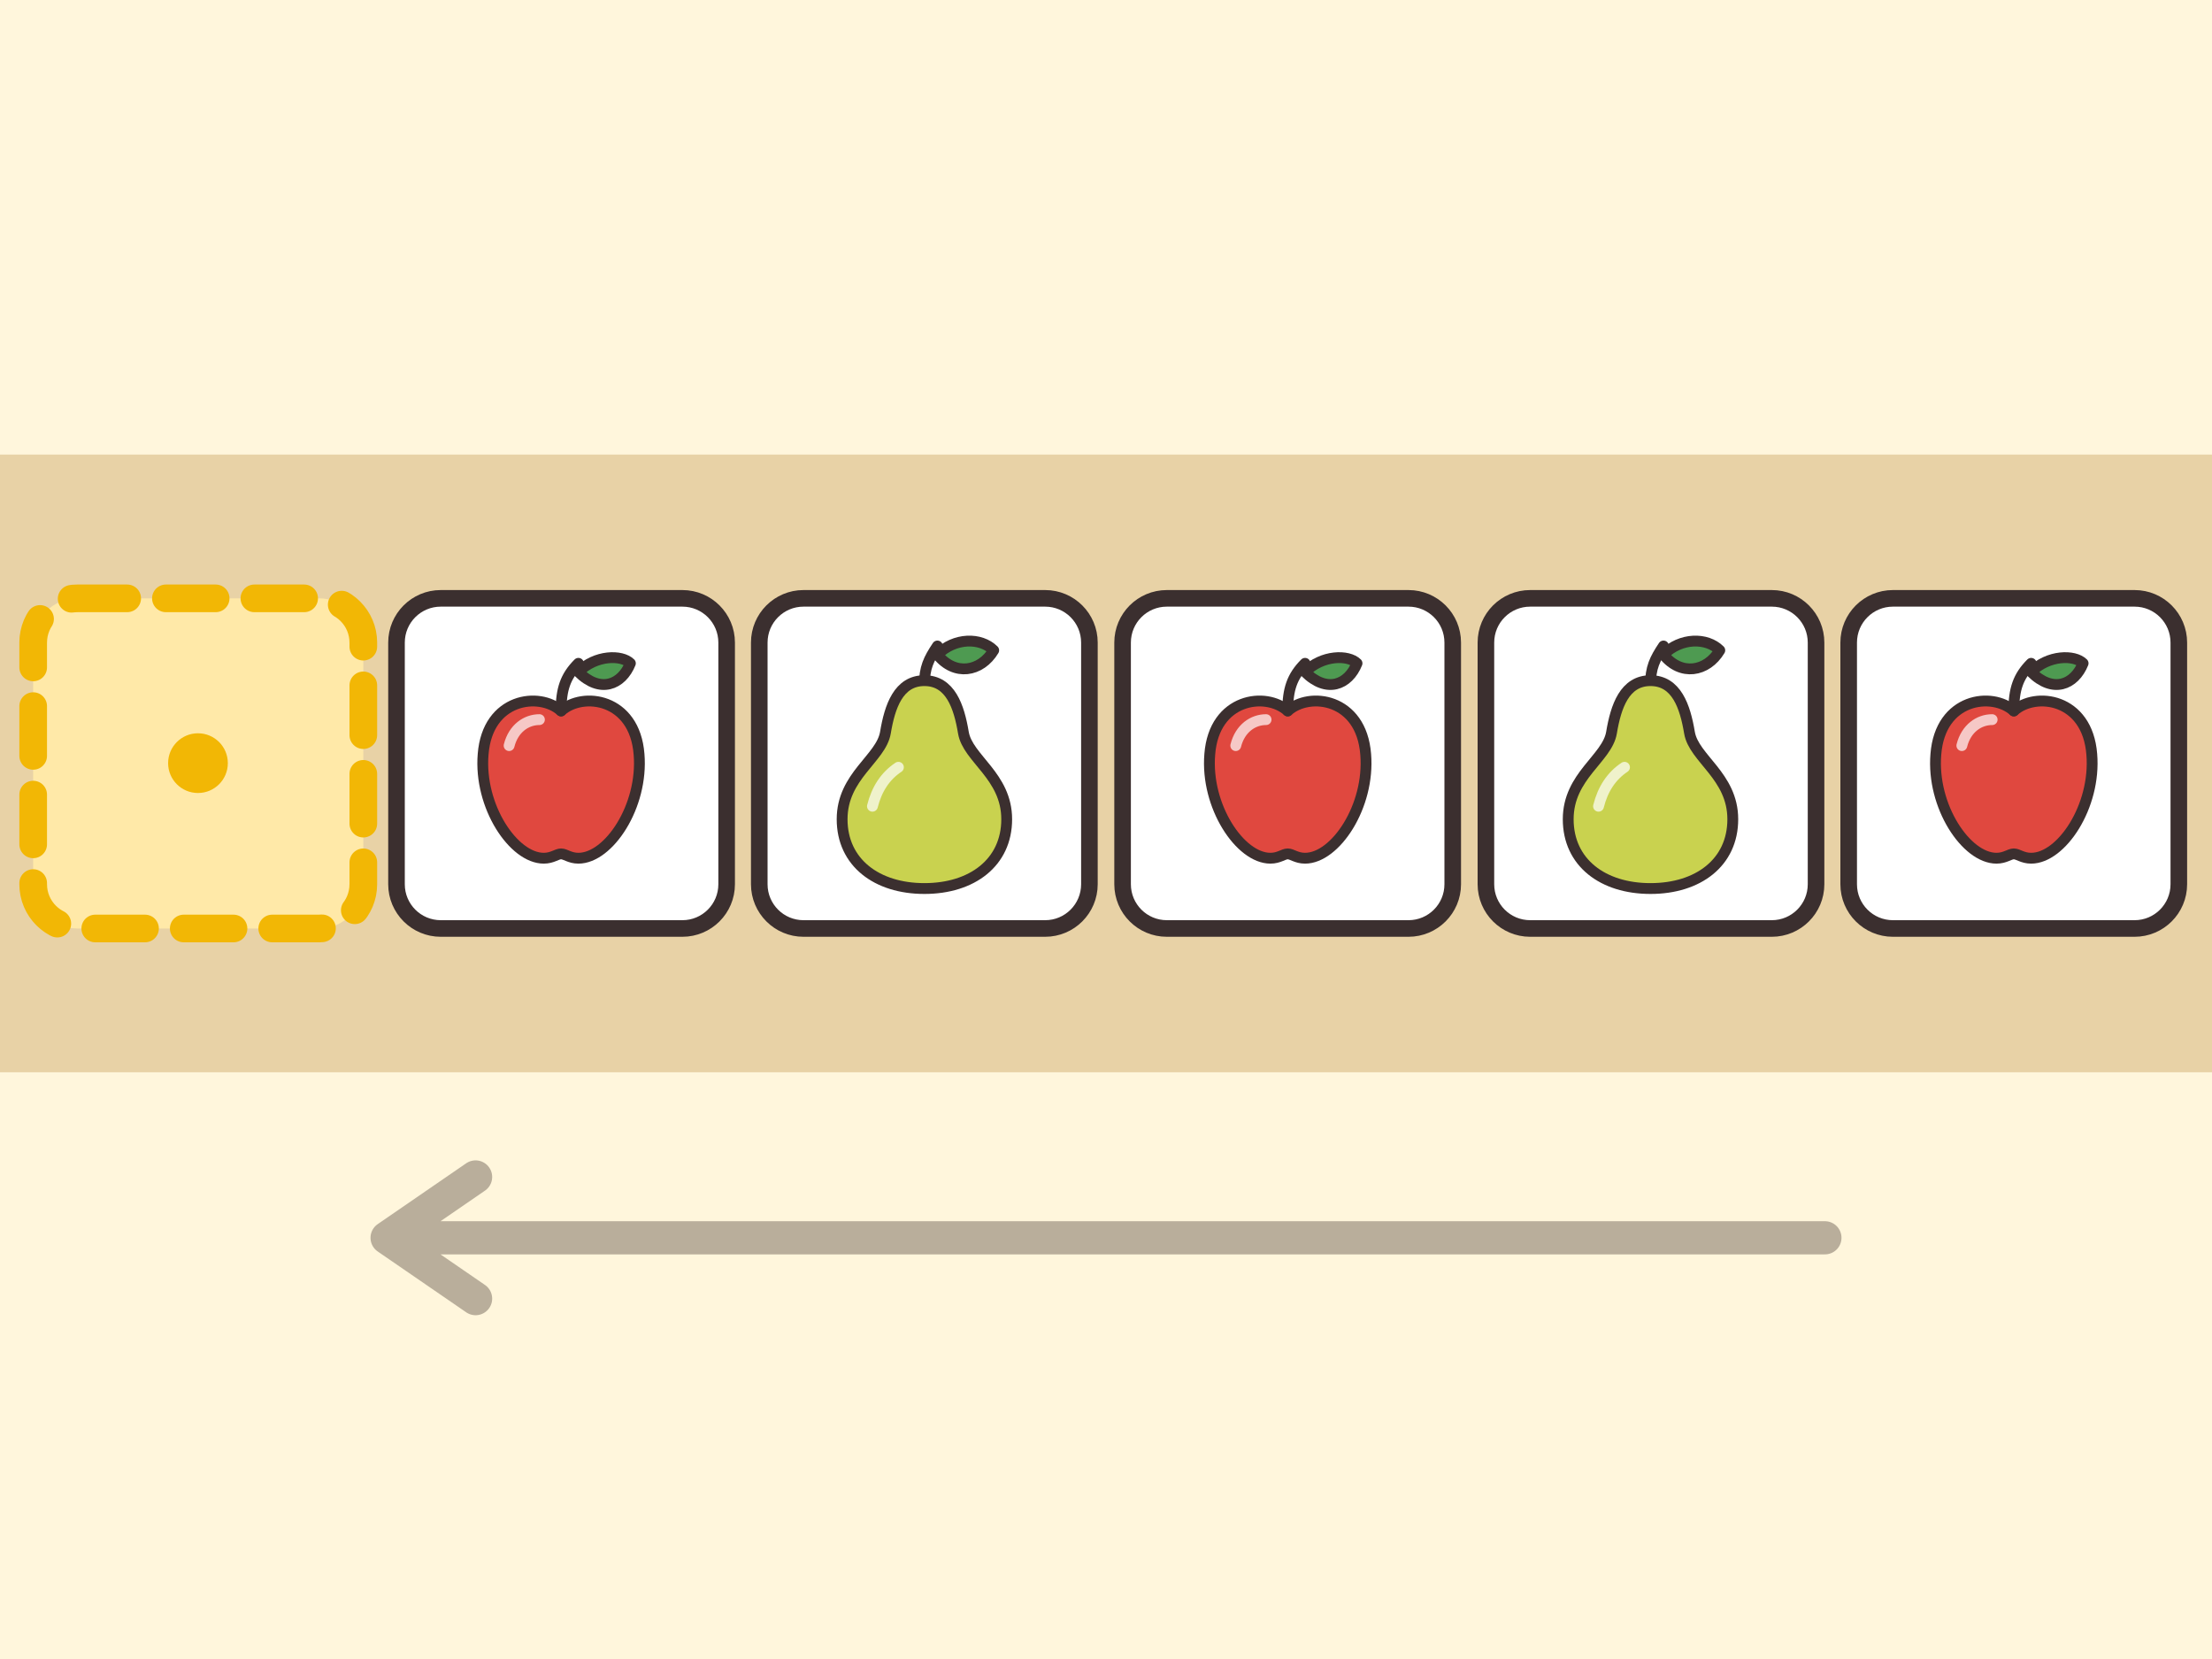
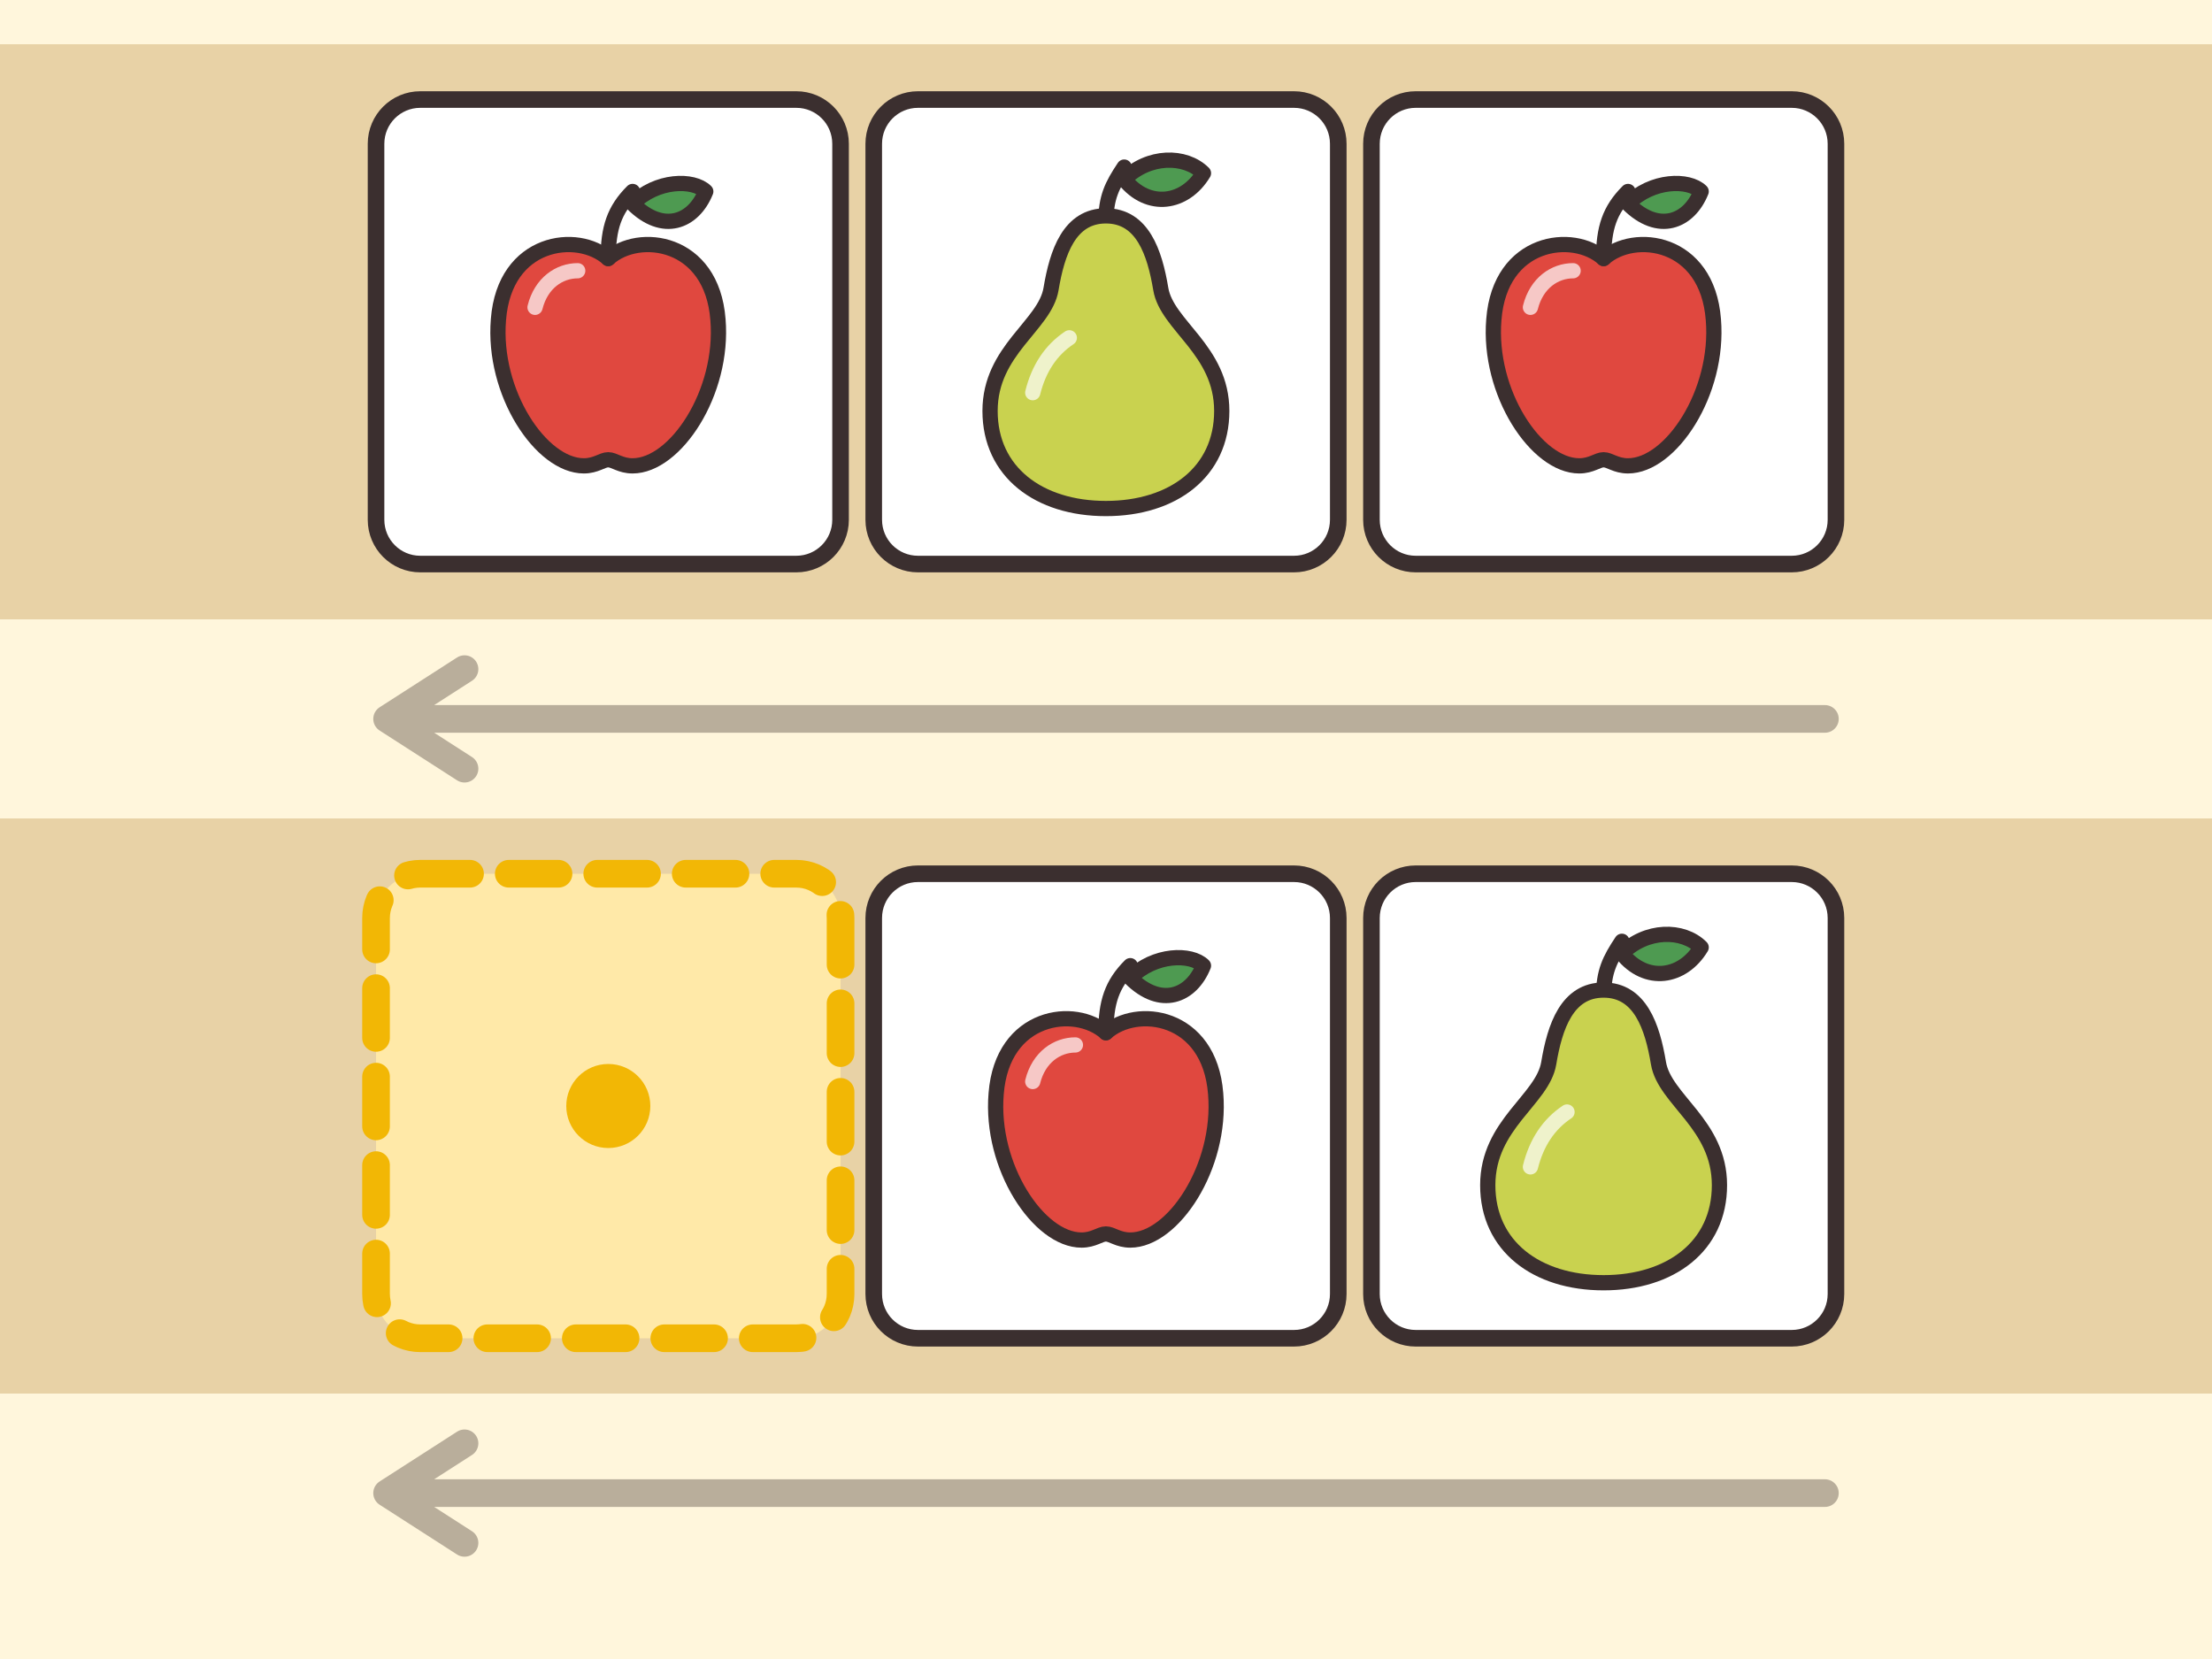
<svg xmlns="http://www.w3.org/2000/svg" viewBox="0 0 400 300">
  <rect width="400" height="300" fill="#fff6dc" />
-   <rect x="0" y="82.2" width="400" height="111.7" fill="#e8d2a6" />
-   <rect x="334.3" y="108.2" width="59.7" height="59.7" rx="8" fill="#ffffff" stroke="#3b2f2f" stroke-width="3" />
-   <g transform="translate(339.1 112.9) scale(0.3916)">
+   <rect x="0" y="8.0" width="400" height="104.0" fill="#e8d2a6" />
+   <rect x="248.0" y="18.0" width="84.0" height="84.0" rx="8" fill="#ffffff" stroke="#3b2f2f" stroke-width="3" />
+   <g transform="translate(254.7 24.7) scale(0.5513)">
    <g stroke="#3b2f2f" stroke-width="5" stroke-linejoin="round" stroke-linecap="round">
      <path d="M64 40c-10-9-34-6-36 20-2 24 14 48 28 48 4 0 6-2 8-2s4 2 8 2c14 0 30-24 28-48-2-26-26-29-36-20z" fill="#e0483f" />
      <path d="M64 40c0-10 2-16 8-22" fill="none" />
      <path d="M72 22c8-8 20-8 24-4-4 10-14 14-24 4z" fill="#4e9a51" />
    </g>
    <path d="M40 56c2-8 8-12 14-12" fill="none" stroke="#fff" stroke-width="5" stroke-linecap="round" opacity=".7" />
  </g>
-   <rect x="268.7" y="108.2" width="59.7" height="59.7" rx="8" fill="#ffffff" stroke="#3b2f2f" stroke-width="3" />
-   <g transform="translate(273.4 112.9) scale(0.3916)">
+   <rect x="158.0" y="18.0" width="84.0" height="84.0" rx="8" fill="#ffffff" stroke="#3b2f2f" stroke-width="3" />
+   <g transform="translate(164.7 24.7) scale(0.5513)">
    <g stroke="#3b2f2f" stroke-width="5" stroke-linejoin="round" stroke-linecap="round">
      <path d="M64 28c0-8 2-12 6-18" fill="none" stroke="#3b2f2f" stroke-width="5" />
      <path d="M70 14c8-8 20-8 26-2c-6 10-18 12-26 2z" fill="#4e9a51" />
      <path d="M64 26c-12 0-16 12-18 24c-2 12-20 20-20 40c0 20 16 32 38 32s38-12 38-32c0-20-18-28-20-40c-2-12-6-24-18-24z" fill="#c9d24f" />
      <path d="M40 84c2-8 6-14 12-18" fill="none" stroke="#fff" stroke-width="5" opacity=".7" />
    </g>
  </g>
-   <rect x="203.0" y="108.2" width="59.7" height="59.7" rx="8" fill="#ffffff" stroke="#3b2f2f" stroke-width="3" />
-   <g transform="translate(207.8 112.9) scale(0.3916)">
+   <rect x="68.0" y="18.0" width="84.0" height="84.0" rx="8" fill="#ffffff" stroke="#3b2f2f" stroke-width="3" />
+   <g transform="translate(74.7 24.7) scale(0.5513)">
    <g stroke="#3b2f2f" stroke-width="5" stroke-linejoin="round" stroke-linecap="round">
      <path d="M64 40c-10-9-34-6-36 20-2 24 14 48 28 48 4 0 6-2 8-2s4 2 8 2c14 0 30-24 28-48-2-26-26-29-36-20z" fill="#e0483f" />
      <path d="M64 40c0-10 2-16 8-22" fill="none" />
      <path d="M72 22c8-8 20-8 24-4-4 10-14 14-24 4z" fill="#4e9a51" />
    </g>
    <path d="M40 56c2-8 8-12 14-12" fill="none" stroke="#fff" stroke-width="5" stroke-linecap="round" opacity=".7" />
  </g>
-   <rect x="137.3" y="108.2" width="59.7" height="59.7" rx="8" fill="#ffffff" stroke="#3b2f2f" stroke-width="3" />
-   <g transform="translate(142.1 112.9) scale(0.3916)">
+   <path d="M330 130.0H70M84 121.0L70 130.0L84 139.0" fill="none" stroke="#b9ae9b" stroke-width="5" stroke-linecap="round" stroke-linejoin="round" />
+   <rect x="0" y="148.0" width="400" height="104.0" fill="#e8d2a6" />
+   <rect x="248.0" y="158.0" width="84.0" height="84.0" rx="8" fill="#ffffff" stroke="#3b2f2f" stroke-width="3" />
+   <g transform="translate(254.7 164.7) scale(0.5513)">
    <g stroke="#3b2f2f" stroke-width="5" stroke-linejoin="round" stroke-linecap="round">
      <path d="M64 28c0-8 2-12 6-18" fill="none" stroke="#3b2f2f" stroke-width="5" />
      <path d="M70 14c8-8 20-8 26-2c-6 10-18 12-26 2z" fill="#4e9a51" />
      <path d="M64 26c-12 0-16 12-18 24c-2 12-20 20-20 40c0 20 16 32 38 32s38-12 38-32c0-20-18-28-20-40c-2-12-6-24-18-24z" fill="#c9d24f" />
      <path d="M40 84c2-8 6-14 12-18" fill="none" stroke="#fff" stroke-width="5" opacity=".7" />
    </g>
  </g>
-   <rect x="71.7" y="108.2" width="59.7" height="59.7" rx="8" fill="#ffffff" stroke="#3b2f2f" stroke-width="3" />
-   <g transform="translate(76.4 112.9) scale(0.3916)">
+   <rect x="158.0" y="158.0" width="84.0" height="84.0" rx="8" fill="#ffffff" stroke="#3b2f2f" stroke-width="3" />
+   <g transform="translate(164.7 164.7) scale(0.5513)">
    <g stroke="#3b2f2f" stroke-width="5" stroke-linejoin="round" stroke-linecap="round">
      <path d="M64 40c-10-9-34-6-36 20-2 24 14 48 28 48 4 0 6-2 8-2s4 2 8 2c14 0 30-24 28-48-2-26-26-29-36-20z" fill="#e0483f" />
      <path d="M64 40c0-10 2-16 8-22" fill="none" />
      <path d="M72 22c8-8 20-8 24-4-4 10-14 14-24 4z" fill="#4e9a51" />
    </g>
    <path d="M40 56c2-8 8-12 14-12" fill="none" stroke="#fff" stroke-width="5" stroke-linecap="round" opacity=".7" />
  </g>
-   <rect x="6.0" y="108.2" width="59.7" height="59.7" rx="8" fill="#ffe9a8" stroke="#f2b705" stroke-width="5" stroke-dasharray="9 7" stroke-linecap="round" />
-   <circle cx="35.8" cy="138.0" r="5.4" fill="#f2b705" />
-   <path d="M330 223.833H70M86 212.833L70 223.833L86 234.833" fill="none" stroke="#b9ae9b" stroke-width="6" stroke-linecap="round" stroke-linejoin="round" />
+   <rect x="68.0" y="158.0" width="84.0" height="84.0" rx="8" fill="#ffe9a8" stroke="#f2b705" stroke-width="5" stroke-dasharray="9 7" stroke-linecap="round" />
+   <circle cx="110.0" cy="200.0" r="7.6" fill="#f2b705" />
+   <path d="M330 270.0H70M84 261.0L70 270.0L84 279.0" fill="none" stroke="#b9ae9b" stroke-width="5" stroke-linecap="round" stroke-linejoin="round" />
</svg>
